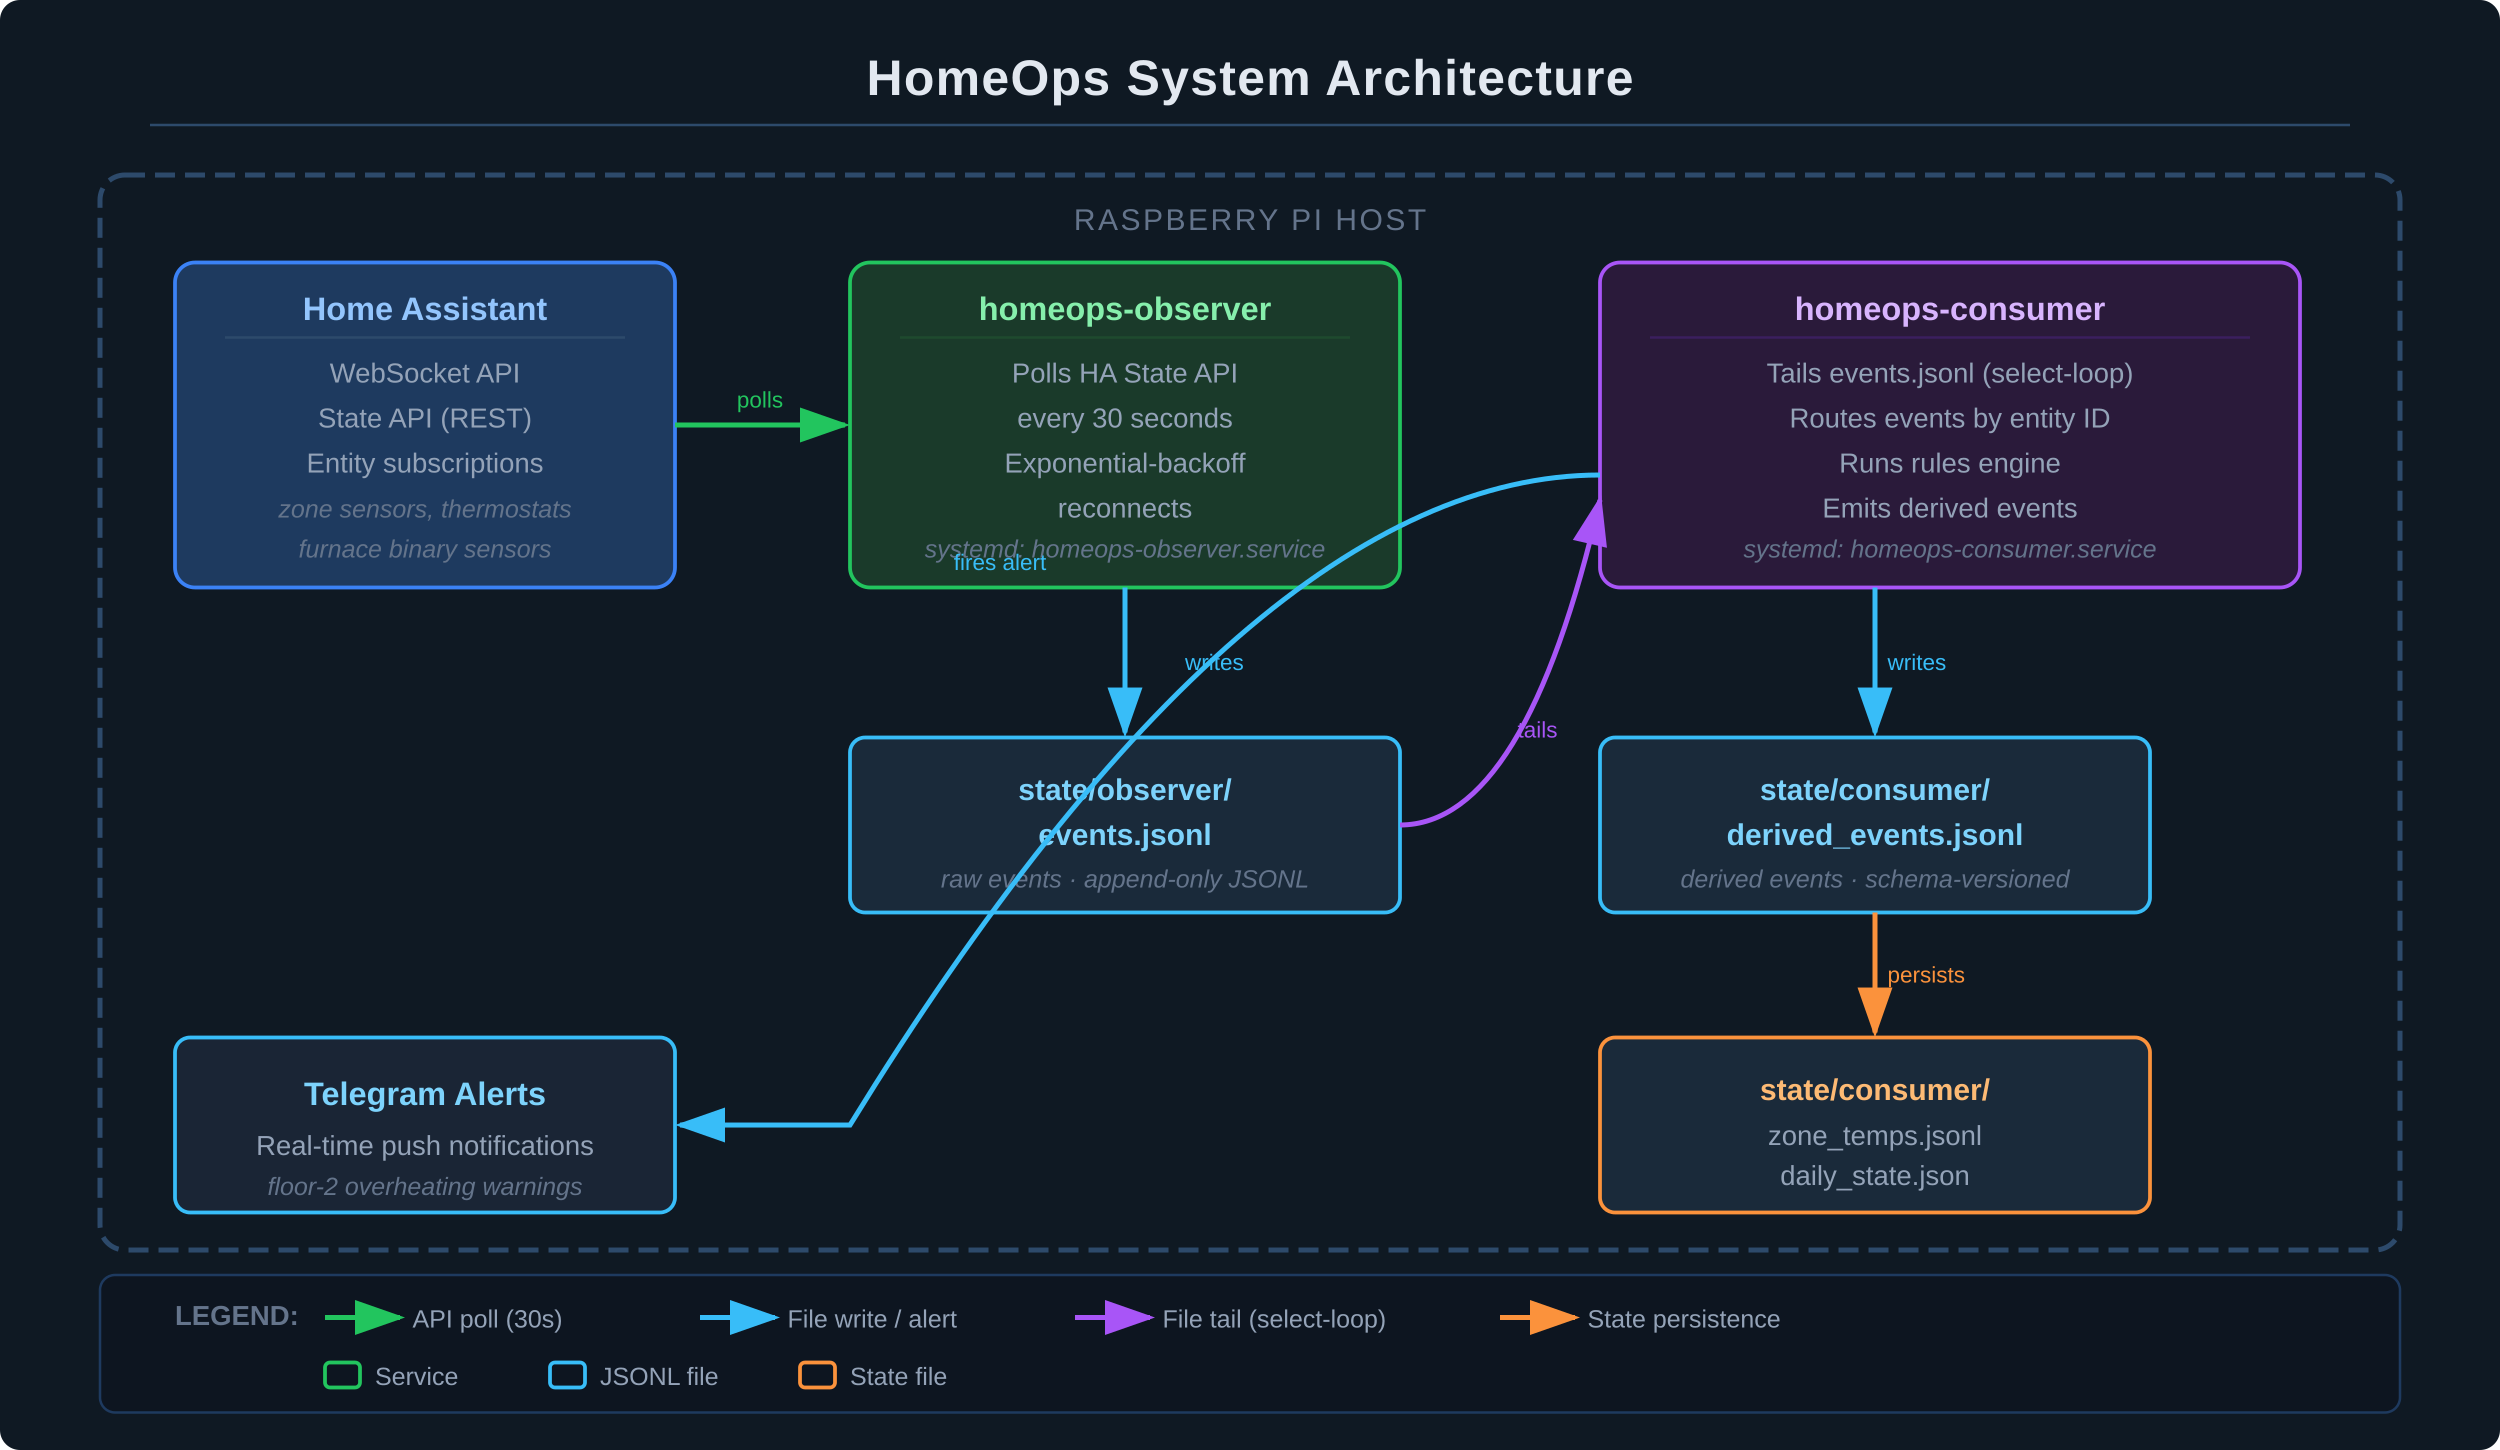
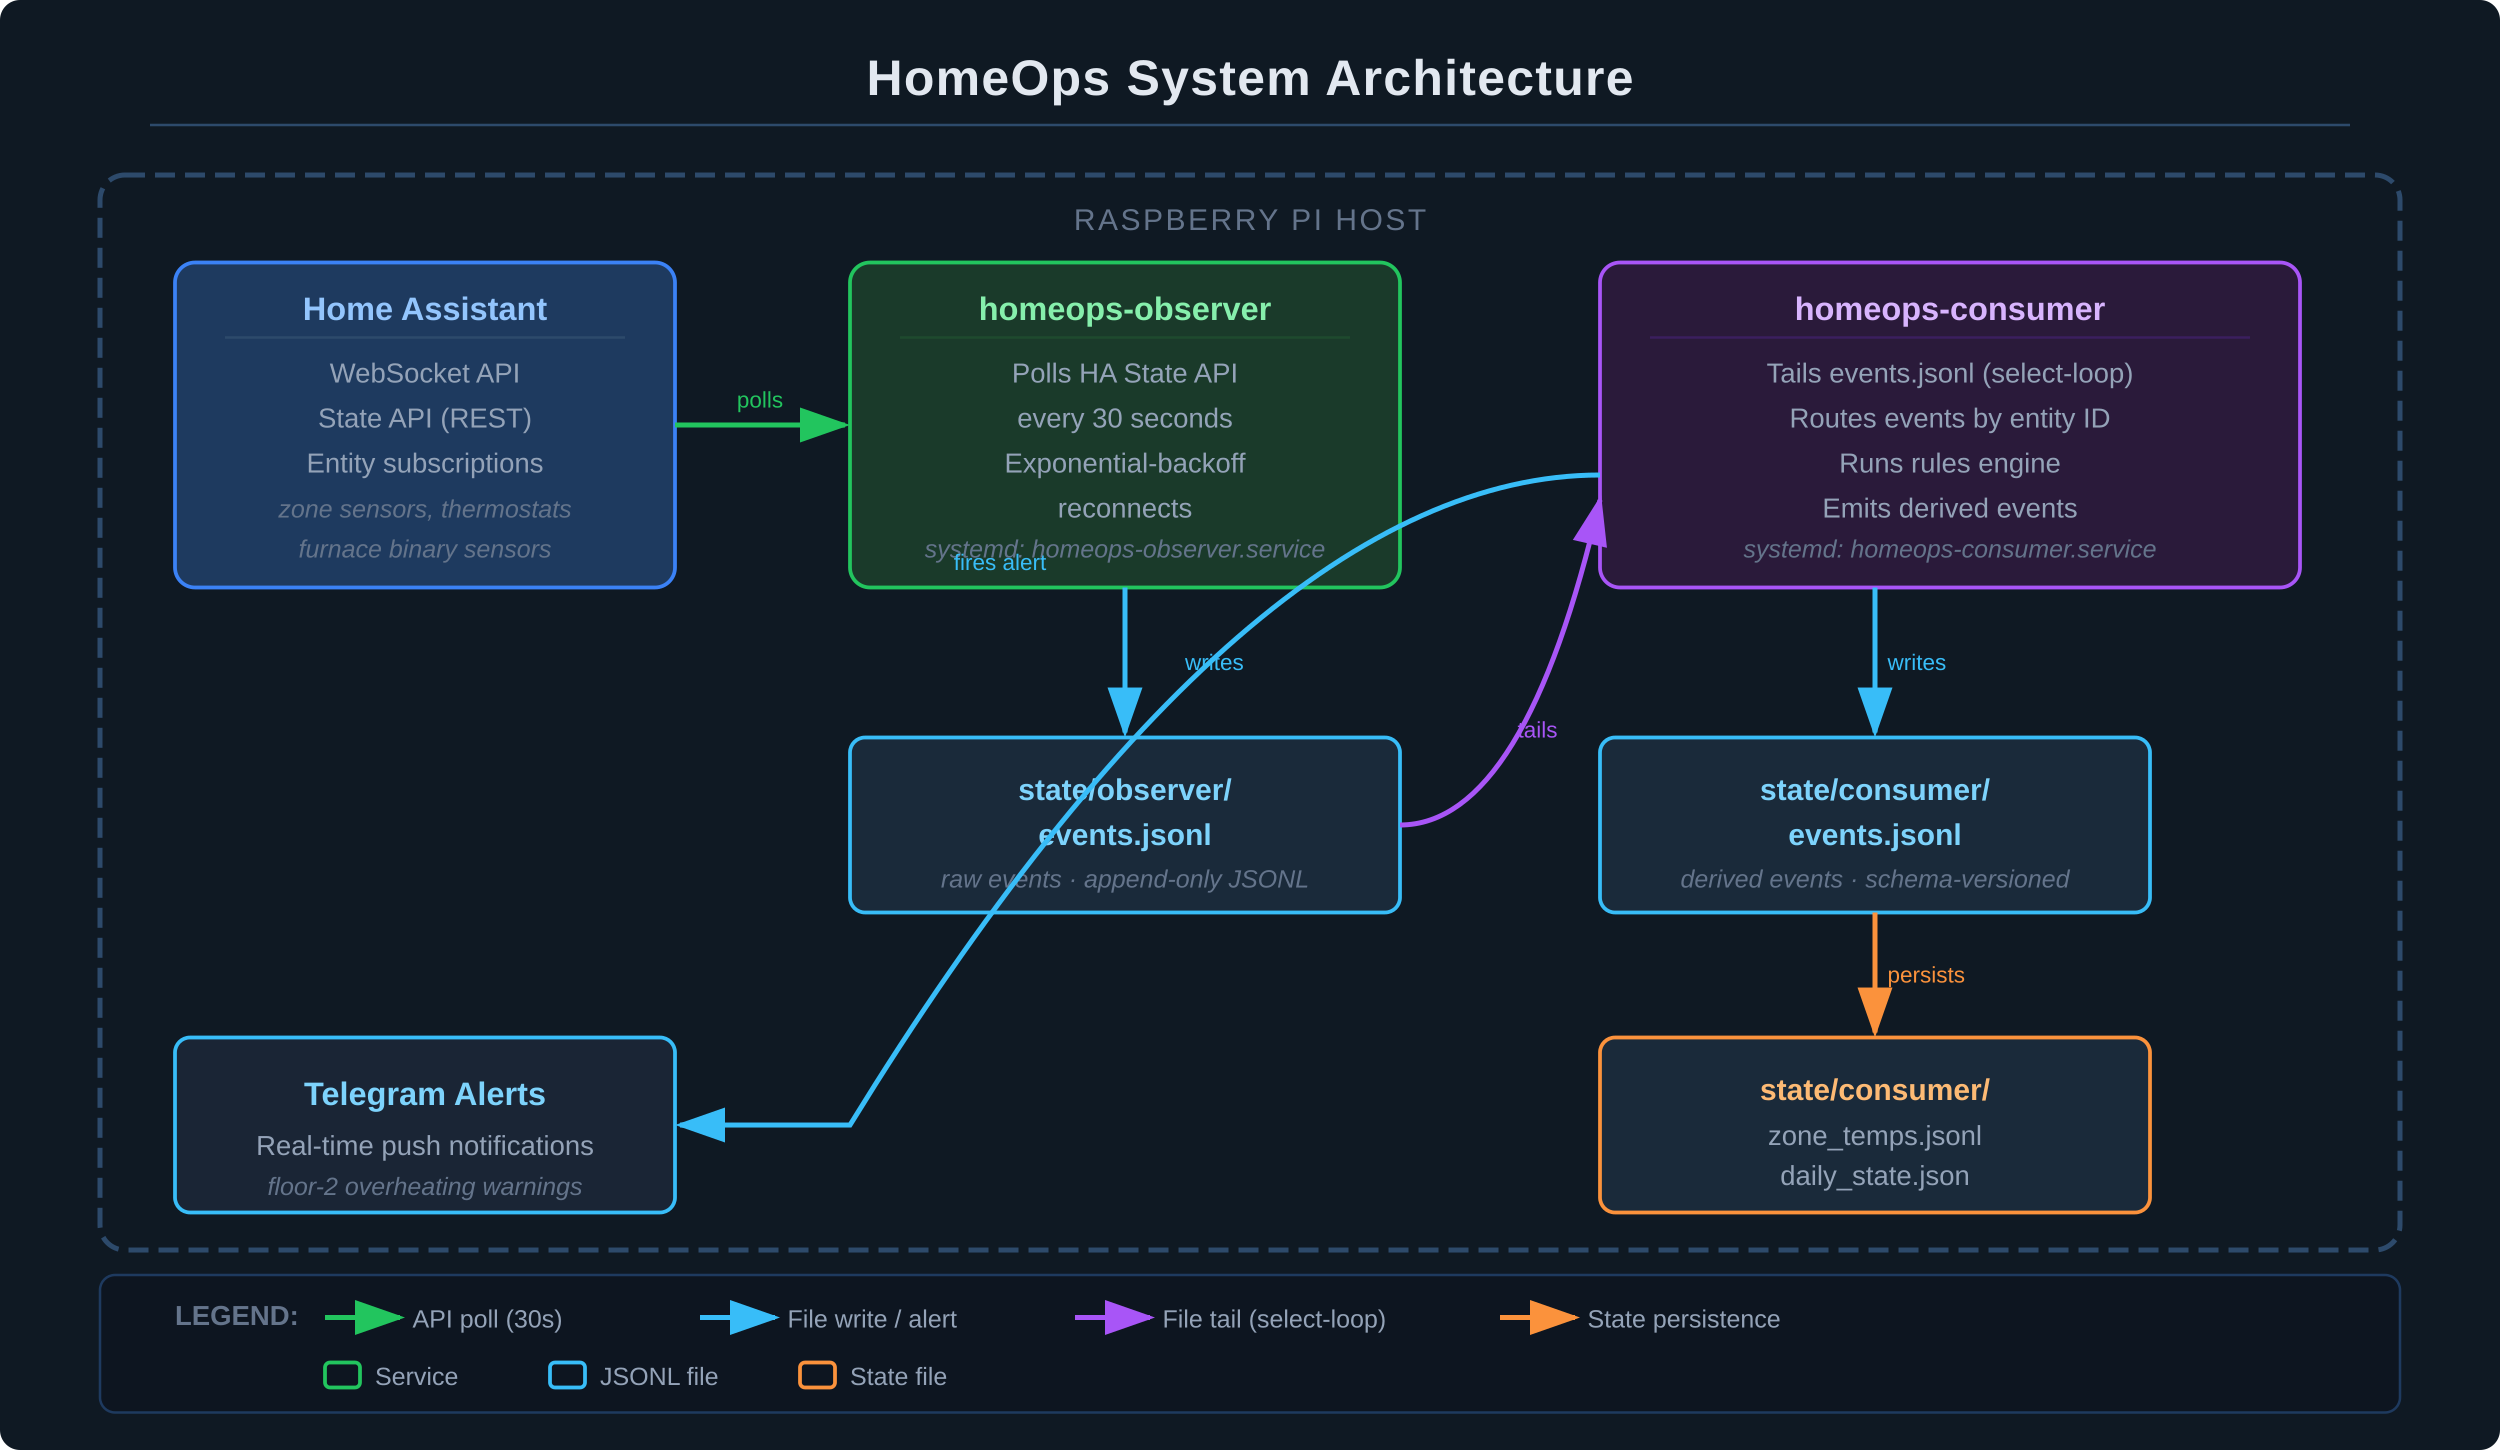
<svg xmlns="http://www.w3.org/2000/svg" width="1000" height="580" viewBox="0 0 1000 580" font-family="Arial, Helvetica, sans-serif">
  <rect width="1000" height="580" fill="#0f1923" rx="8" />
  <text x="500" y="38" text-anchor="middle" font-size="20" font-weight="bold" fill="#e2e8f0" letter-spacing="0.5">HomeOps System Architecture</text>
  <line x1="60" y1="50" x2="940" y2="50" stroke="#2d4a6b" stroke-width="1" />
  <rect x="40" y="70" width="920" height="430" rx="10" fill="none" stroke="#2d4a6b" stroke-width="2" stroke-dasharray="8,4" />
  <text x="500" y="92" text-anchor="middle" font-size="12" fill="#64748b" letter-spacing="1">RASPBERRY PI HOST</text>
  <rect x="70" y="105" width="200" height="130" rx="8" fill="#1e3a5f" stroke="#3b82f6" stroke-width="1.5" />
  <text x="170" y="128" text-anchor="middle" font-size="13" font-weight="bold" fill="#93c5fd">Home Assistant</text>
  <line x1="90" y1="135" x2="250" y2="135" stroke="#2d4a6b" stroke-width="1" />
  <text x="170" y="153" text-anchor="middle" font-size="11" fill="#94a3b8">WebSocket API</text>
  <text x="170" y="171" text-anchor="middle" font-size="11" fill="#94a3b8">State API (REST)</text>
  <text x="170" y="189" text-anchor="middle" font-size="11" fill="#94a3b8">Entity subscriptions</text>
  <text x="170" y="207" text-anchor="middle" font-size="10" fill="#64748b" font-style="italic">zone sensors, thermostats</text>
  <text x="170" y="223" text-anchor="middle" font-size="10" fill="#64748b" font-style="italic">furnace binary sensors</text>
  <rect x="340" y="105" width="220" height="130" rx="8" fill="#1a3a2a" stroke="#22c55e" stroke-width="1.5" />
  <text x="450" y="128" text-anchor="middle" font-size="13" font-weight="bold" fill="#86efac">homeops-observer</text>
  <line x1="360" y1="135" x2="540" y2="135" stroke="#1e4a2e" stroke-width="1" />
  <text x="450" y="153" text-anchor="middle" font-size="11" fill="#94a3b8">Polls HA State API</text>
  <text x="450" y="171" text-anchor="middle" font-size="11" fill="#94a3b8">every 30 seconds</text>
  <text x="450" y="189" text-anchor="middle" font-size="11" fill="#94a3b8">Exponential-backoff</text>
  <text x="450" y="207" text-anchor="middle" font-size="11" fill="#94a3b8">reconnects</text>
  <text x="450" y="223" text-anchor="middle" font-size="10" fill="#64748b" font-style="italic">systemd: homeops-observer.service</text>
  <rect x="640" y="105" width="280" height="130" rx="8" fill="#2a1a3a" stroke="#a855f7" stroke-width="1.5" />
  <text x="780" y="128" text-anchor="middle" font-size="13" font-weight="bold" fill="#d8b4fe">homeops-consumer</text>
  <line x1="660" y1="135" x2="900" y2="135" stroke="#3b1f5e" stroke-width="1" />
  <text x="780" y="153" text-anchor="middle" font-size="11" fill="#94a3b8">Tails events.jsonl (select-loop)</text>
  <text x="780" y="171" text-anchor="middle" font-size="11" fill="#94a3b8">Routes events by entity ID</text>
  <text x="780" y="189" text-anchor="middle" font-size="11" fill="#94a3b8">Runs rules engine</text>
  <text x="780" y="207" text-anchor="middle" font-size="11" fill="#94a3b8">Emits derived events</text>
  <text x="780" y="223" text-anchor="middle" font-size="10" fill="#64748b" font-style="italic">systemd: homeops-consumer.service</text>
  <rect x="340" y="295" width="220" height="70" rx="6" fill="#1a2a3a" stroke="#38bdf8" stroke-width="1.5" />
  <text x="450" y="320" text-anchor="middle" font-size="12" font-weight="bold" fill="#7dd3fc">state/observer/</text>
  <text x="450" y="338" text-anchor="middle" font-size="12" font-weight="bold" fill="#7dd3fc">events.jsonl</text>
  <text x="450" y="355" text-anchor="middle" font-size="10" fill="#64748b" font-style="italic">raw events · append-only JSONL</text>
  <rect x="640" y="295" width="220" height="70" rx="6" fill="#1a2a3a" stroke="#38bdf8" stroke-width="1.5" />
  <text x="750" y="320" text-anchor="middle" font-size="12" font-weight="bold" fill="#7dd3fc">state/consumer/</text>
-   <text x="750" y="338" text-anchor="middle" font-size="12" font-weight="bold" fill="#7dd3fc">derived_events.jsonl</text>
+   <text x="750" y="338" text-anchor="middle" font-size="12" font-weight="bold" fill="#7dd3fc">events.jsonl</text>
  <text x="750" y="355" text-anchor="middle" font-size="10" fill="#64748b" font-style="italic">derived events · schema-versioned</text>
  <rect x="640" y="415" width="220" height="70" rx="6" fill="#1a2a3a" stroke="#fb923c" stroke-width="1.5" />
  <text x="750" y="440" text-anchor="middle" font-size="12" font-weight="bold" fill="#fdba74">state/consumer/</text>
  <text x="750" y="458" text-anchor="middle" font-size="11" fill="#94a3b8">zone_temps.jsonl</text>
  <text x="750" y="474" text-anchor="middle" font-size="11" fill="#94a3b8">daily_state.json</text>
  <rect x="70" y="415" width="200" height="70" rx="6" fill="#1a2535" stroke="#38bdf8" stroke-width="1.5" />
  <text x="170" y="442" text-anchor="middle" font-size="13" font-weight="bold" fill="#7dd3fc">Telegram Alerts</text>
  <text x="170" y="462" text-anchor="middle" font-size="11" fill="#94a3b8">Real-time push notifications</text>
  <text x="170" y="478" text-anchor="middle" font-size="10" fill="#64748b" font-style="italic">floor-2 overheating warnings</text>
  <defs>
    <marker id="arrowhead" markerWidth="10" markerHeight="7" refX="9" refY="3.5" orient="auto">
      <polygon points="0 0, 10 3.5, 0 7" fill="#64748b" />
    </marker>
    <marker id="arrowhead-green" markerWidth="10" markerHeight="7" refX="9" refY="3.5" orient="auto">
      <polygon points="0 0, 10 3.5, 0 7" fill="#22c55e" />
    </marker>
    <marker id="arrowhead-blue" markerWidth="10" markerHeight="7" refX="9" refY="3.5" orient="auto">
      <polygon points="0 0, 10 3.5, 0 7" fill="#38bdf8" />
    </marker>
    <marker id="arrowhead-purple" markerWidth="10" markerHeight="7" refX="9" refY="3.5" orient="auto">
      <polygon points="0 0, 10 3.5, 0 7" fill="#a855f7" />
    </marker>
    <marker id="arrowhead-orange" markerWidth="10" markerHeight="7" refX="9" refY="3.5" orient="auto">
      <polygon points="0 0, 10 3.5, 0 7" fill="#fb923c" />
    </marker>
    <marker id="arrowhead-teal" markerWidth="10" markerHeight="7" refX="9" refY="3.5" orient="auto">
      <polygon points="0 0, 10 3.5, 0 7" fill="#2dd4bf" />
    </marker>
  </defs>
  <line x1="270" y1="170" x2="338" y2="170" stroke="#22c55e" stroke-width="2" marker-end="url(#arrowhead-green)" />
  <text x="304" y="163" text-anchor="middle" font-size="9" fill="#22c55e">polls</text>
  <line x1="450" y1="235" x2="450" y2="293" stroke="#38bdf8" stroke-width="2" marker-end="url(#arrowhead-blue)" />
  <text x="474" y="268" font-size="9" fill="#38bdf8">writes</text>
  <path d="M 560 330 Q 610 330 640 200" fill="none" stroke="#a855f7" stroke-width="2" marker-end="url(#arrowhead-purple)" />
  <text x="615" y="295" text-anchor="middle" font-size="9" fill="#a855f7">tails</text>
  <line x1="750" y1="235" x2="750" y2="293" stroke="#38bdf8" stroke-width="2" marker-end="url(#arrowhead-blue)" />
  <text x="755" y="268" font-size="9" fill="#38bdf8">writes</text>
  <line x1="750" y1="365" x2="750" y2="413" stroke="#fb923c" stroke-width="2" marker-end="url(#arrowhead-orange)" />
  <text x="755" y="393" font-size="9" fill="#fb923c">persists</text>
  <path d="M 640 190 Q 500 190 340 450 Q 290 450 272 450" fill="none" stroke="#38bdf8" stroke-width="2" marker-end="url(#arrowhead-blue)" />
  <text x="400" y="228" text-anchor="middle" font-size="9" fill="#38bdf8">fires alert</text>
  <rect x="40" y="510" width="920" height="55" rx="6" fill="#0d1520" stroke="#1e3a5f" stroke-width="1" />
  <text x="70" y="530" font-size="11" font-weight="bold" fill="#64748b">LEGEND:</text>
  <line x1="130" y1="527" x2="160" y2="527" stroke="#22c55e" stroke-width="2" marker-end="url(#arrowhead-green)" />
  <text x="165" y="531" font-size="10" fill="#94a3b8">API poll (30s)</text>
  <line x1="280" y1="527" x2="310" y2="527" stroke="#38bdf8" stroke-width="2" marker-end="url(#arrowhead-blue)" />
  <text x="315" y="531" font-size="10" fill="#94a3b8">File write / alert</text>
  <line x1="430" y1="527" x2="460" y2="527" stroke="#a855f7" stroke-width="2" marker-end="url(#arrowhead-purple)" />
  <text x="465" y="531" font-size="10" fill="#94a3b8">File tail (select-loop)</text>
  <line x1="600" y1="527" x2="630" y2="527" stroke="#fb923c" stroke-width="2" marker-end="url(#arrowhead-orange)" />
  <text x="635" y="531" font-size="10" fill="#94a3b8">State persistence</text>
  <rect x="130" y="545" width="14" height="10" rx="2" fill="none" stroke="#22c55e" stroke-width="1.5" />
  <text x="150" y="554" font-size="10" fill="#94a3b8">Service</text>
  <rect x="220" y="545" width="14" height="10" rx="2" fill="none" stroke="#38bdf8" stroke-width="1.5" />
  <text x="240" y="554" font-size="10" fill="#94a3b8">JSONL file</text>
  <rect x="320" y="545" width="14" height="10" rx="2" fill="none" stroke="#fb923c" stroke-width="1.5" />
  <text x="340" y="554" font-size="10" fill="#94a3b8">State file</text>
</svg>
